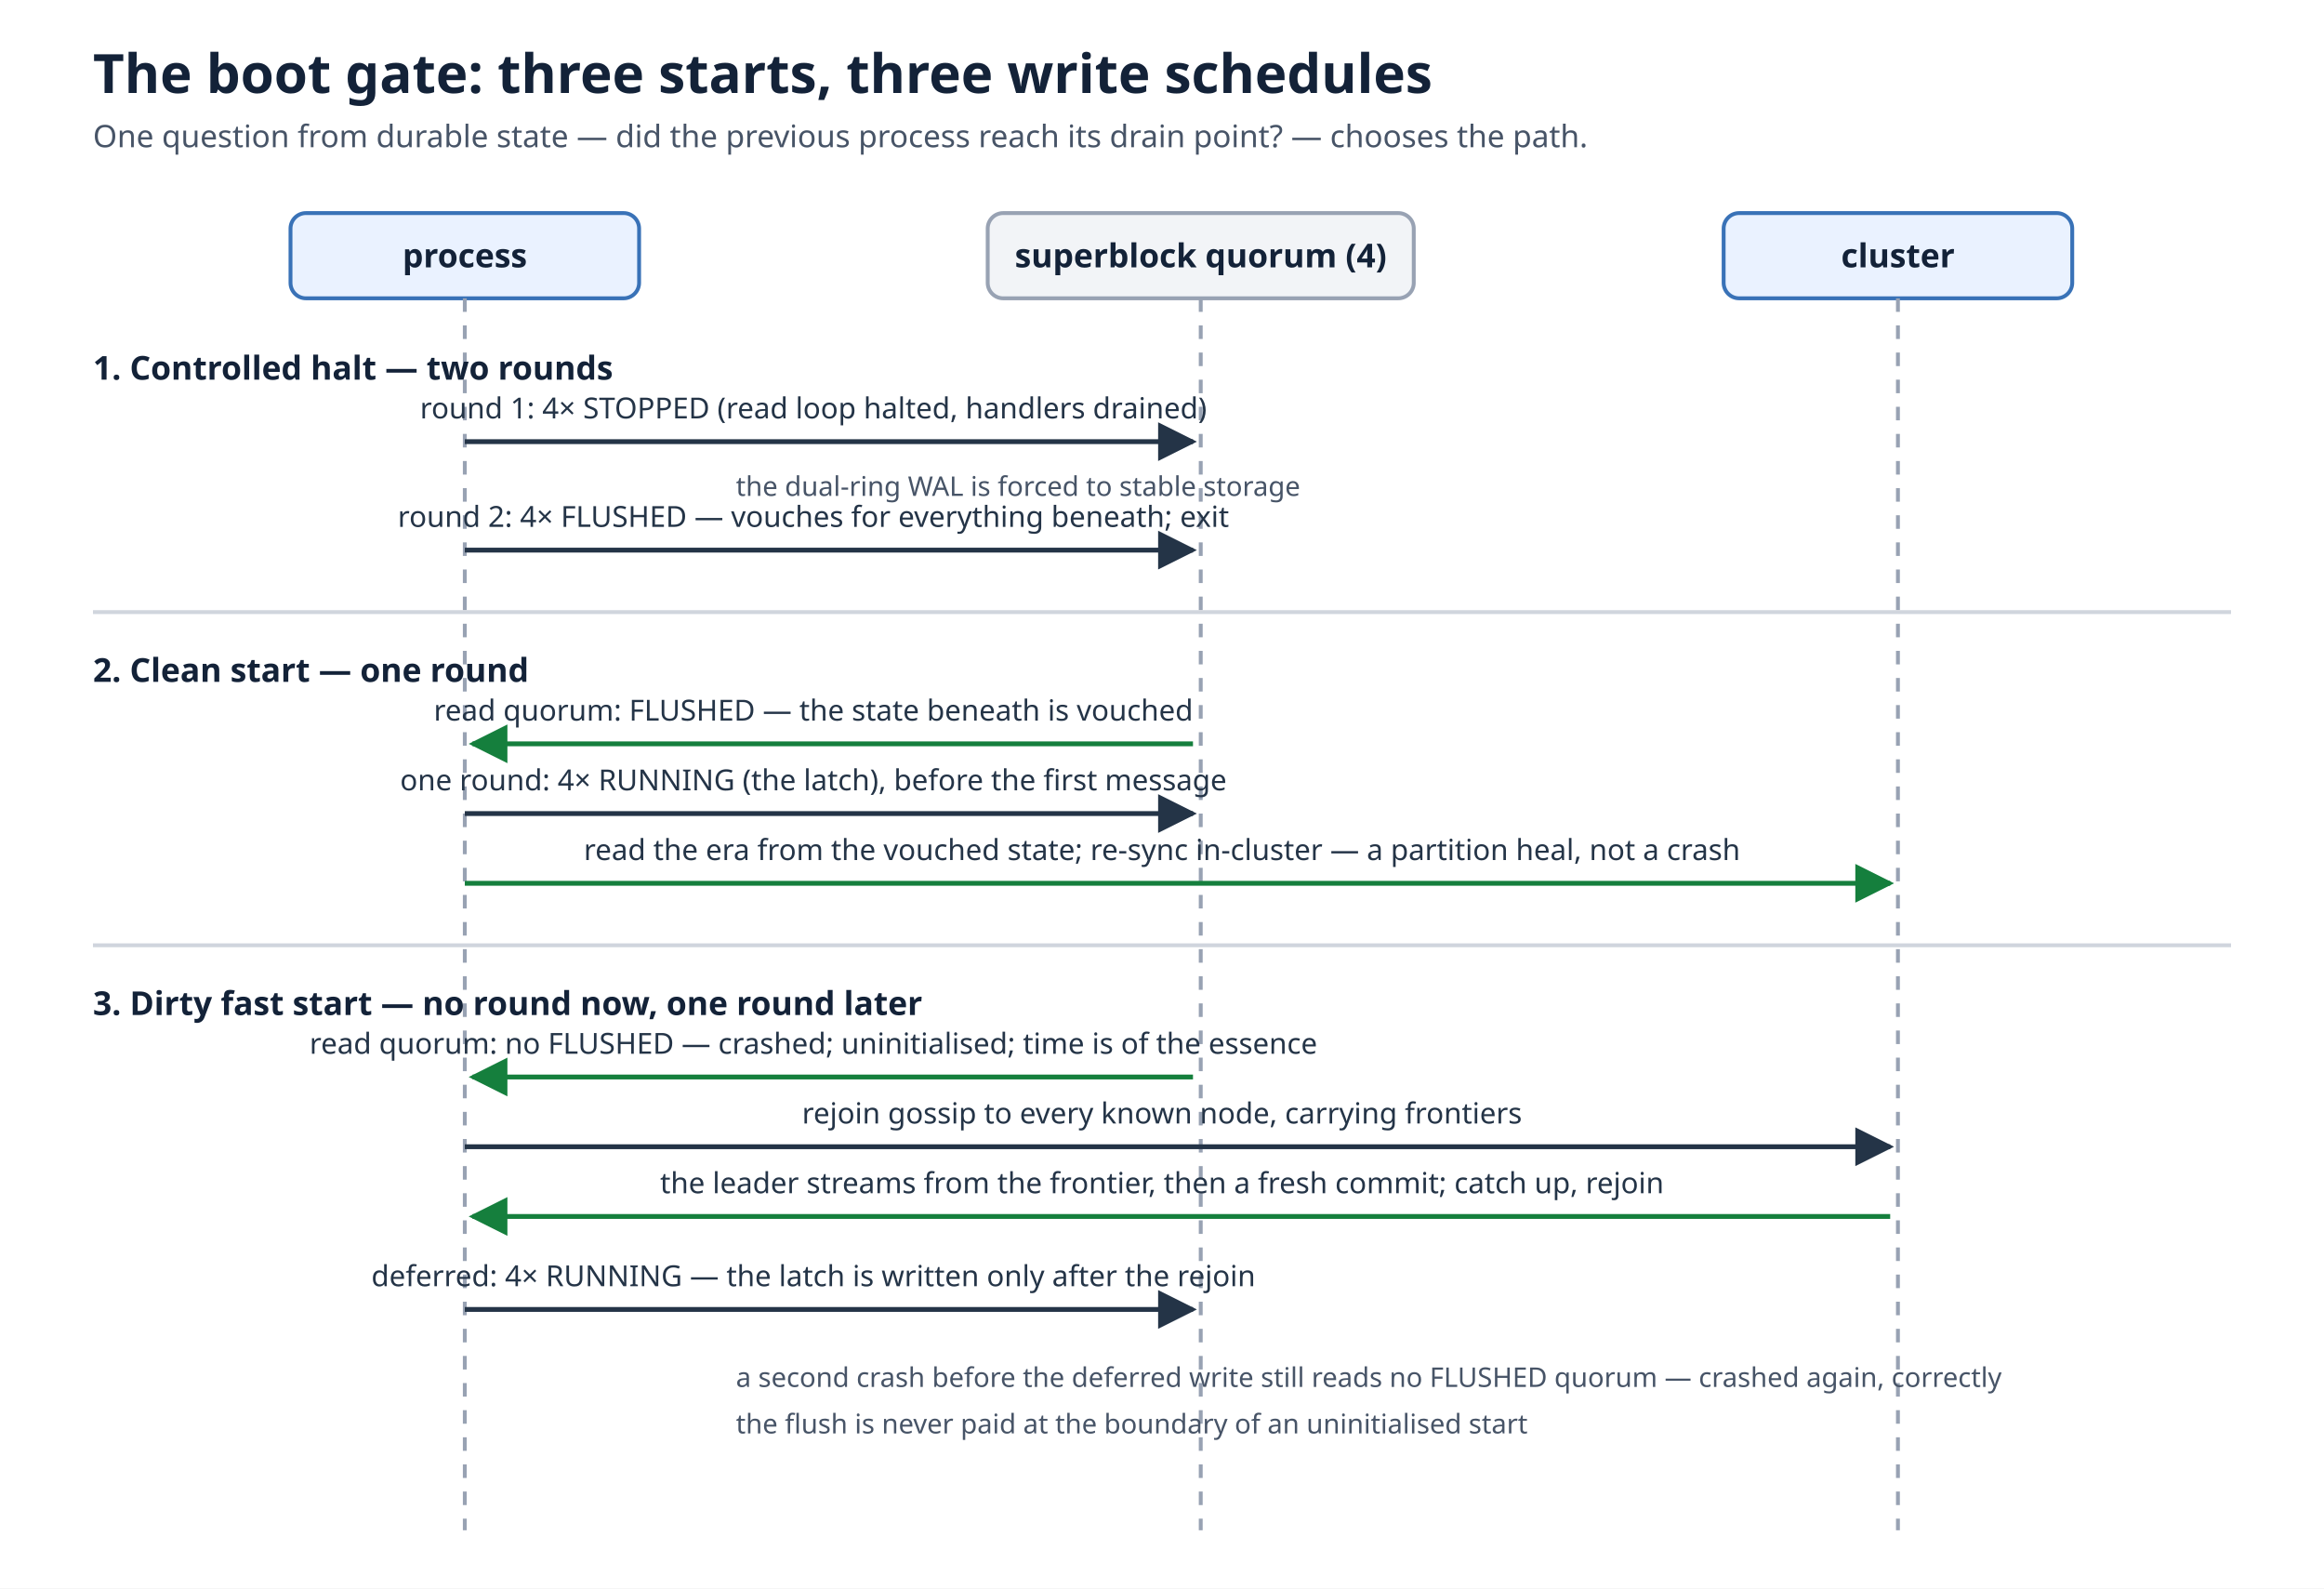
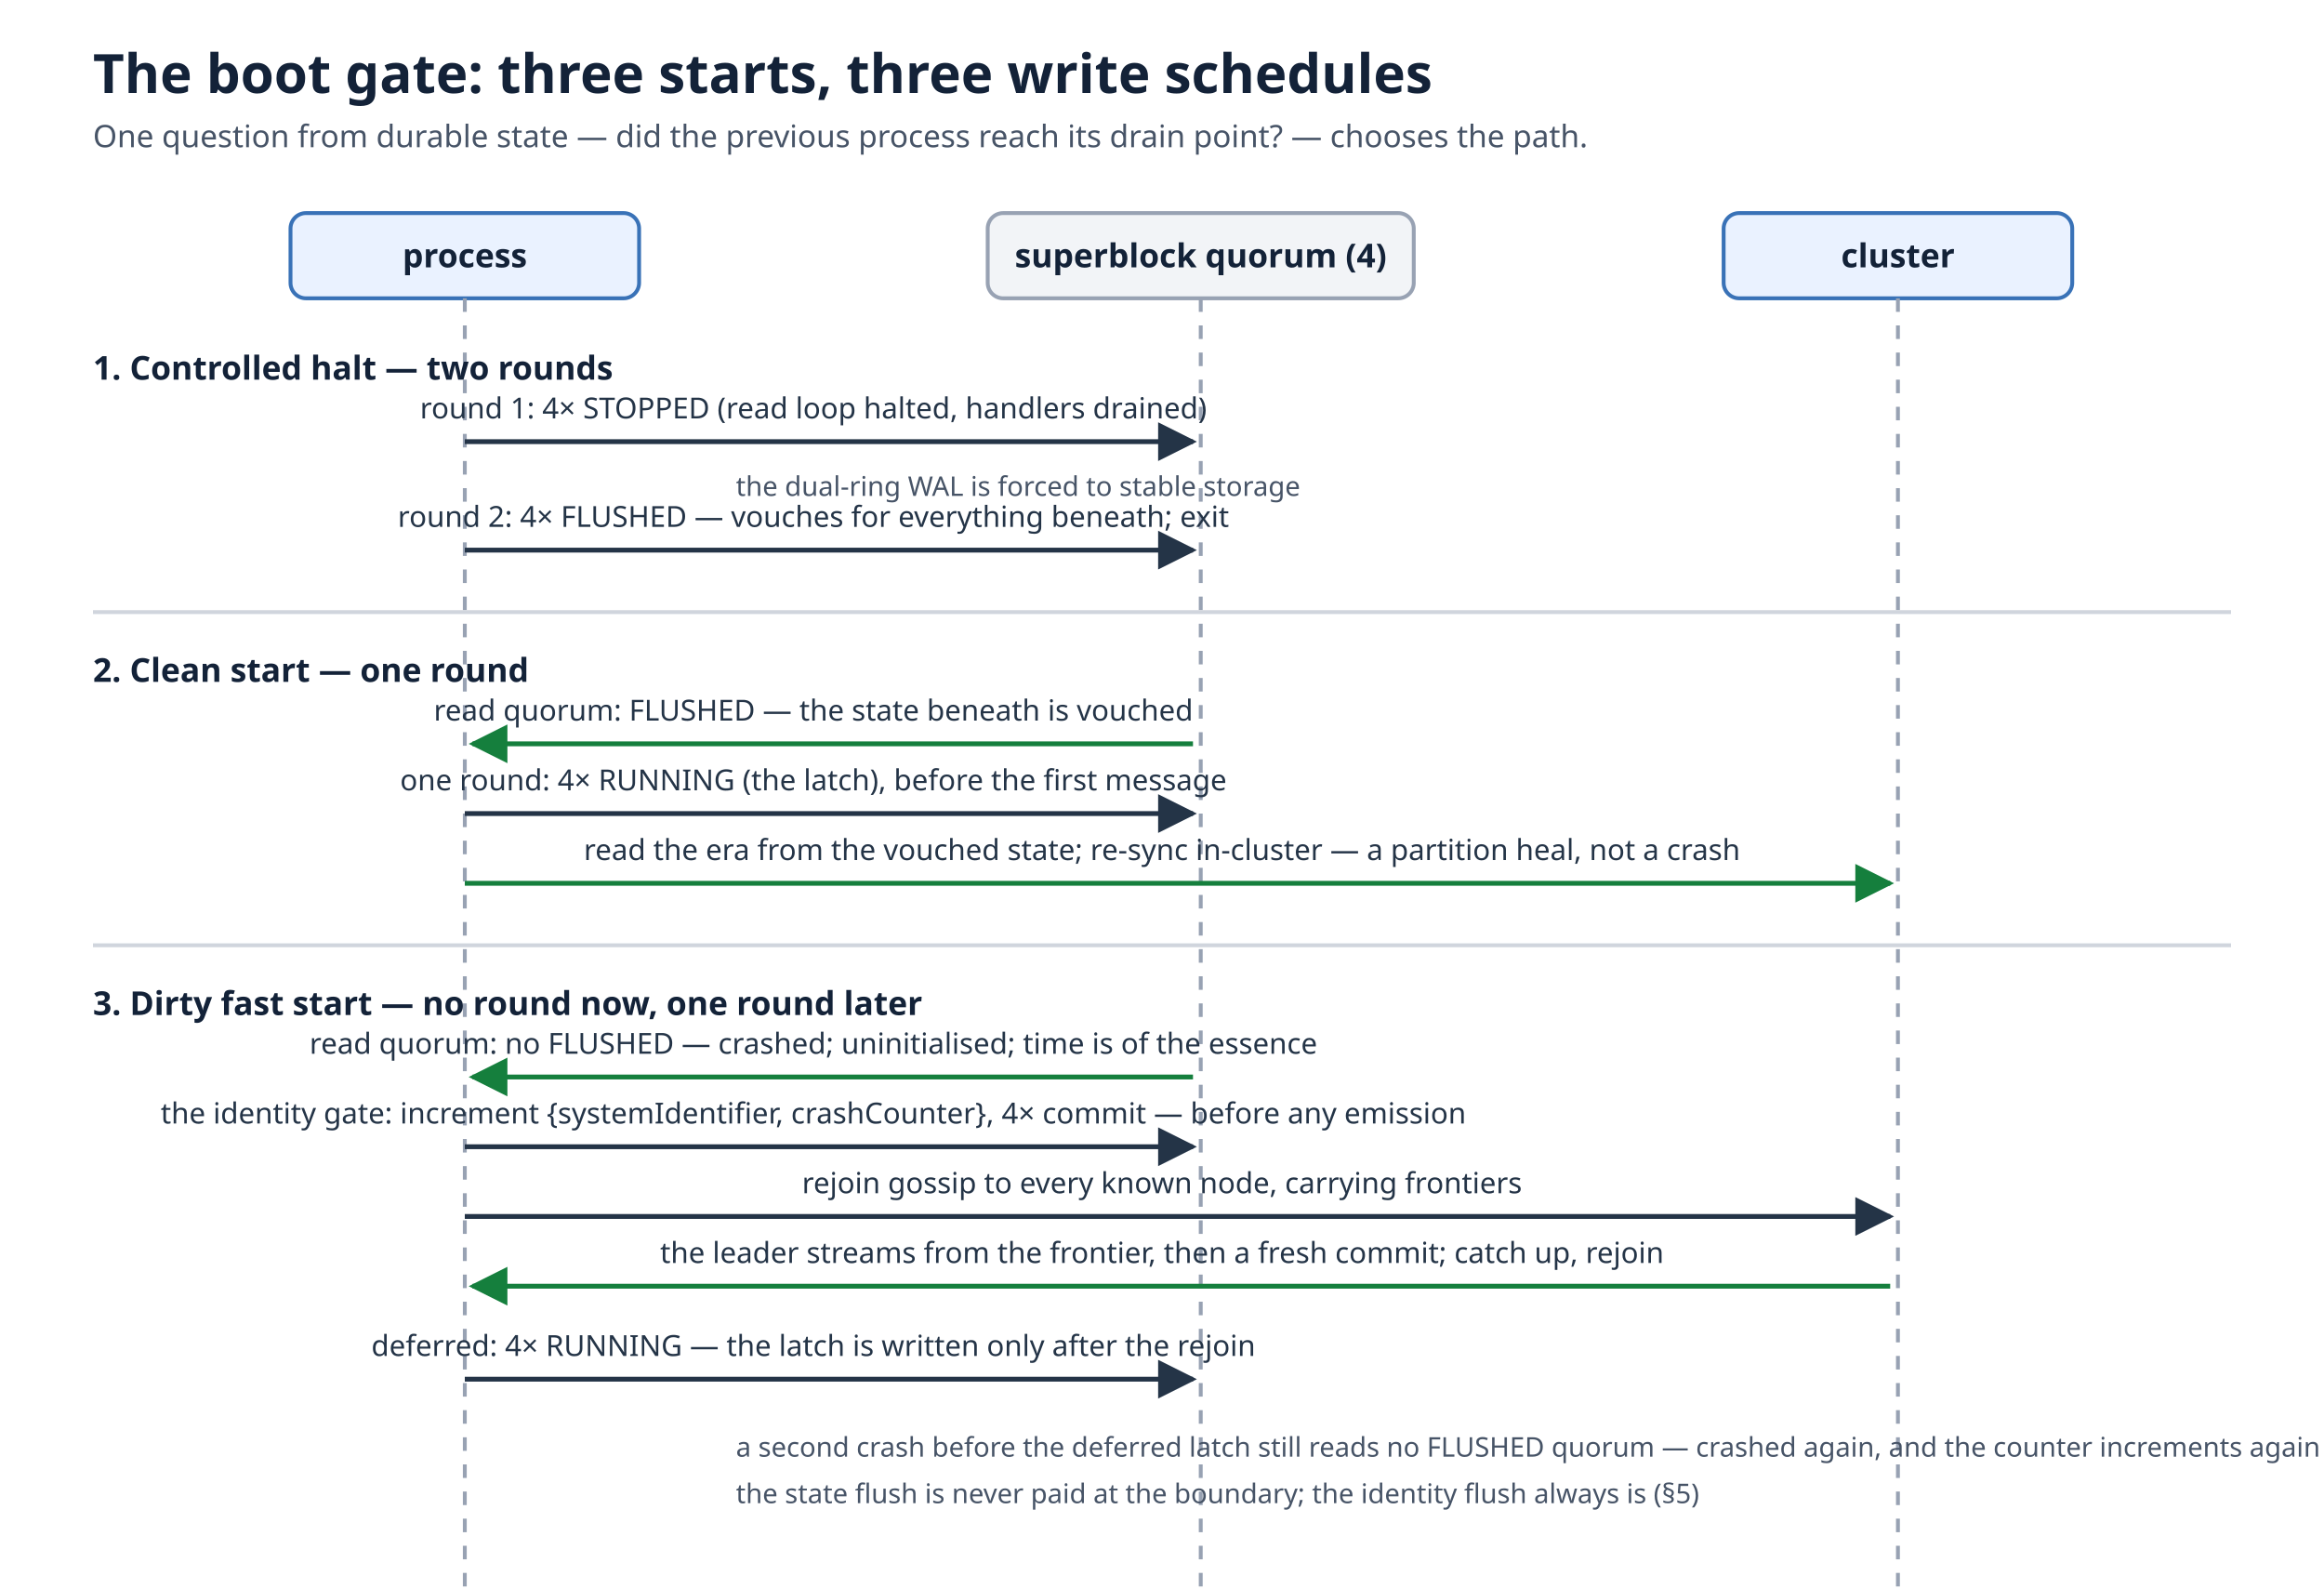
<svg xmlns="http://www.w3.org/2000/svg" width="1200" height="820" viewBox="0 0 1200 820" role="img" aria-labelledby="title desc">
  <defs>
    <marker id="arrow" viewBox="0 0 10 10" refX="9" refY="5" markerWidth="8" markerHeight="8" orient="auto-start-reverse">
      <path d="M0 0l10 5-10 5z" fill="#243447" />
    </marker>
    <marker id="greenArrow" viewBox="0 0 10 10" refX="9" refY="5" markerWidth="8" markerHeight="8" orient="auto-start-reverse">
      <path d="M0 0l10 5-10 5z" fill="#157f3d" />
    </marker>
    <style>
      .title{font:700 28px system-ui,sans-serif;fill:#132238}.sub{font:16px system-ui,sans-serif;fill:#475467}
      .lane{stroke:#98a2b3;stroke-width:2;stroke-dasharray:7 7}
      .head{fill:#eaf2ff;stroke:#3972b7;stroke-width:2}
      .disk{fill:#f2f4f7;stroke:#98a2b3;stroke-width:2}
      .h{font:700 17px system-ui,sans-serif;fill:#132238;text-anchor:middle}
      .msg{stroke:#243447;stroke-width:2.5;marker-end:url(#arrow)}
      .good{stroke:#157f3d;stroke-width:2.5;marker-end:url(#greenArrow)}
      .label{font:15px system-ui,sans-serif;fill:#243447;text-anchor:middle}
      .small{font:14px system-ui,sans-serif;fill:#475467}
      .banner{font:700 17px system-ui,sans-serif;fill:#132238}
      .rule{stroke:#d0d5dd;stroke-width:2}
    </style>
  </defs>
-   <rect width="1200" height="820" fill="#ffffff" />
+   <rect width="1200" height="856" fill="#ffffff" />
  <text x="48" y="48" class="title">The boot gate: three starts, three write schedules</text>
  <text x="48" y="76" class="sub">One question from durable state — did the previous process reach its drain point? — chooses the path.</text>
  <rect x="150" y="110" width="180" height="44" rx="8" class="head" />
  <text x="240" y="138" class="h">process</text>
  <rect x="510" y="110" width="220" height="44" rx="8" class="disk" />
  <text x="620" y="138" class="h">superblock quorum (4)</text>
  <rect x="890" y="110" width="180" height="44" rx="8" class="head" />
  <text x="980" y="138" class="h">cluster</text>
-   <line x1="240" y1="154" x2="240" y2="790" class="lane" />
-   <line x1="620" y1="154" x2="620" y2="790" class="lane" />
-   <line x1="980" y1="154" x2="980" y2="790" class="lane" />
+   <line x1="240" y1="154" x2="240" y2="826" class="lane" />
+   <line x1="620" y1="154" x2="620" y2="826" class="lane" />
+   <line x1="980" y1="154" x2="980" y2="826" class="lane" />
  <text x="48" y="196" class="banner">1. Controlled halt — two rounds</text>
  <line x1="240" y1="228" x2="616" y2="228" class="msg" />
  <text x="420" y="216" class="label">round 1: 4× STOPPED (read loop halted, handlers drained)</text>
  <text x="380" y="256" class="small">the dual-ring WAL is forced to stable storage</text>
  <line x1="240" y1="284" x2="616" y2="284" class="msg" />
  <text x="420" y="272" class="label">round 2: 4× FLUSHED — vouches for everything beneath; exit</text>
  <line x1="48" y1="316" x2="1152" y2="316" class="rule" />
  <text x="48" y="352" class="banner">2. Clean start — one round</text>
  <line x1="616" y1="384" x2="244" y2="384" class="good" />
  <text x="420" y="372" class="label">read quorum: FLUSHED — the state beneath is vouched</text>
  <line x1="240" y1="420" x2="616" y2="420" class="msg" />
  <text x="420" y="408" class="label">one round: 4× RUNNING (the latch), before the first message</text>
  <line x1="240" y1="456" x2="976" y2="456" class="good" />
  <text x="600" y="444" class="label">read the era from the vouched state; re-sync in-cluster — a partition heal, not a crash</text>
  <line x1="48" y1="488" x2="1152" y2="488" class="rule" />
  <text x="48" y="524" class="banner">3. Dirty fast start — no round now, one round later</text>
  <line x1="616" y1="556" x2="244" y2="556" class="good" />
  <text x="420" y="544" class="label">read quorum: no FLUSHED — crashed; uninitialised; time is of the essence</text>
-   <line x1="240" y1="592" x2="976" y2="592" class="msg" />
-   <text x="600" y="580" class="label">rejoin gossip to every known node, carrying frontiers</text>
-   <line x1="976" y1="628" x2="244" y2="628" class="good" />
-   <text x="600" y="616" class="label">the leader streams from the frontier, then a fresh commit; catch up, rejoin</text>
-   <line x1="240" y1="676" x2="616" y2="676" class="msg" />
-   <text x="420" y="664" class="label">deferred: 4× RUNNING — the latch is written only after the rejoin</text>
-   <text x="380" y="716" class="small">a second crash before the deferred write still reads no FLUSHED quorum — crashed again, correctly</text>
-   <text x="380" y="740" class="small">the flush is never paid at the boundary of an uninitialised start</text>
+   <line x1="240" y1="592" x2="616" y2="592" class="msg" />
+   <text x="420" y="580" class="label">the identity gate: increment {systemIdentifier, crashCounter}, 4× commit — before any emission</text>
+   <line x1="240" y1="628" x2="976" y2="628" class="msg" />
+   <text x="600" y="616" class="label">rejoin gossip to every known node, carrying frontiers</text>
+   <line x1="976" y1="664" x2="244" y2="664" class="good" />
+   <text x="600" y="652" class="label">the leader streams from the frontier, then a fresh commit; catch up, rejoin</text>
+   <line x1="240" y1="712" x2="616" y2="712" class="msg" />
+   <text x="420" y="700" class="label">deferred: 4× RUNNING — the latch is written only after the rejoin</text>
+   <text x="380" y="752" class="small">a second crash before the deferred latch still reads no FLUSHED quorum — crashed again, and the counter increments again</text>
+   <text x="380" y="776" class="small">the state flush is never paid at the boundary; the identity flush always is (§5)</text>
</svg>
